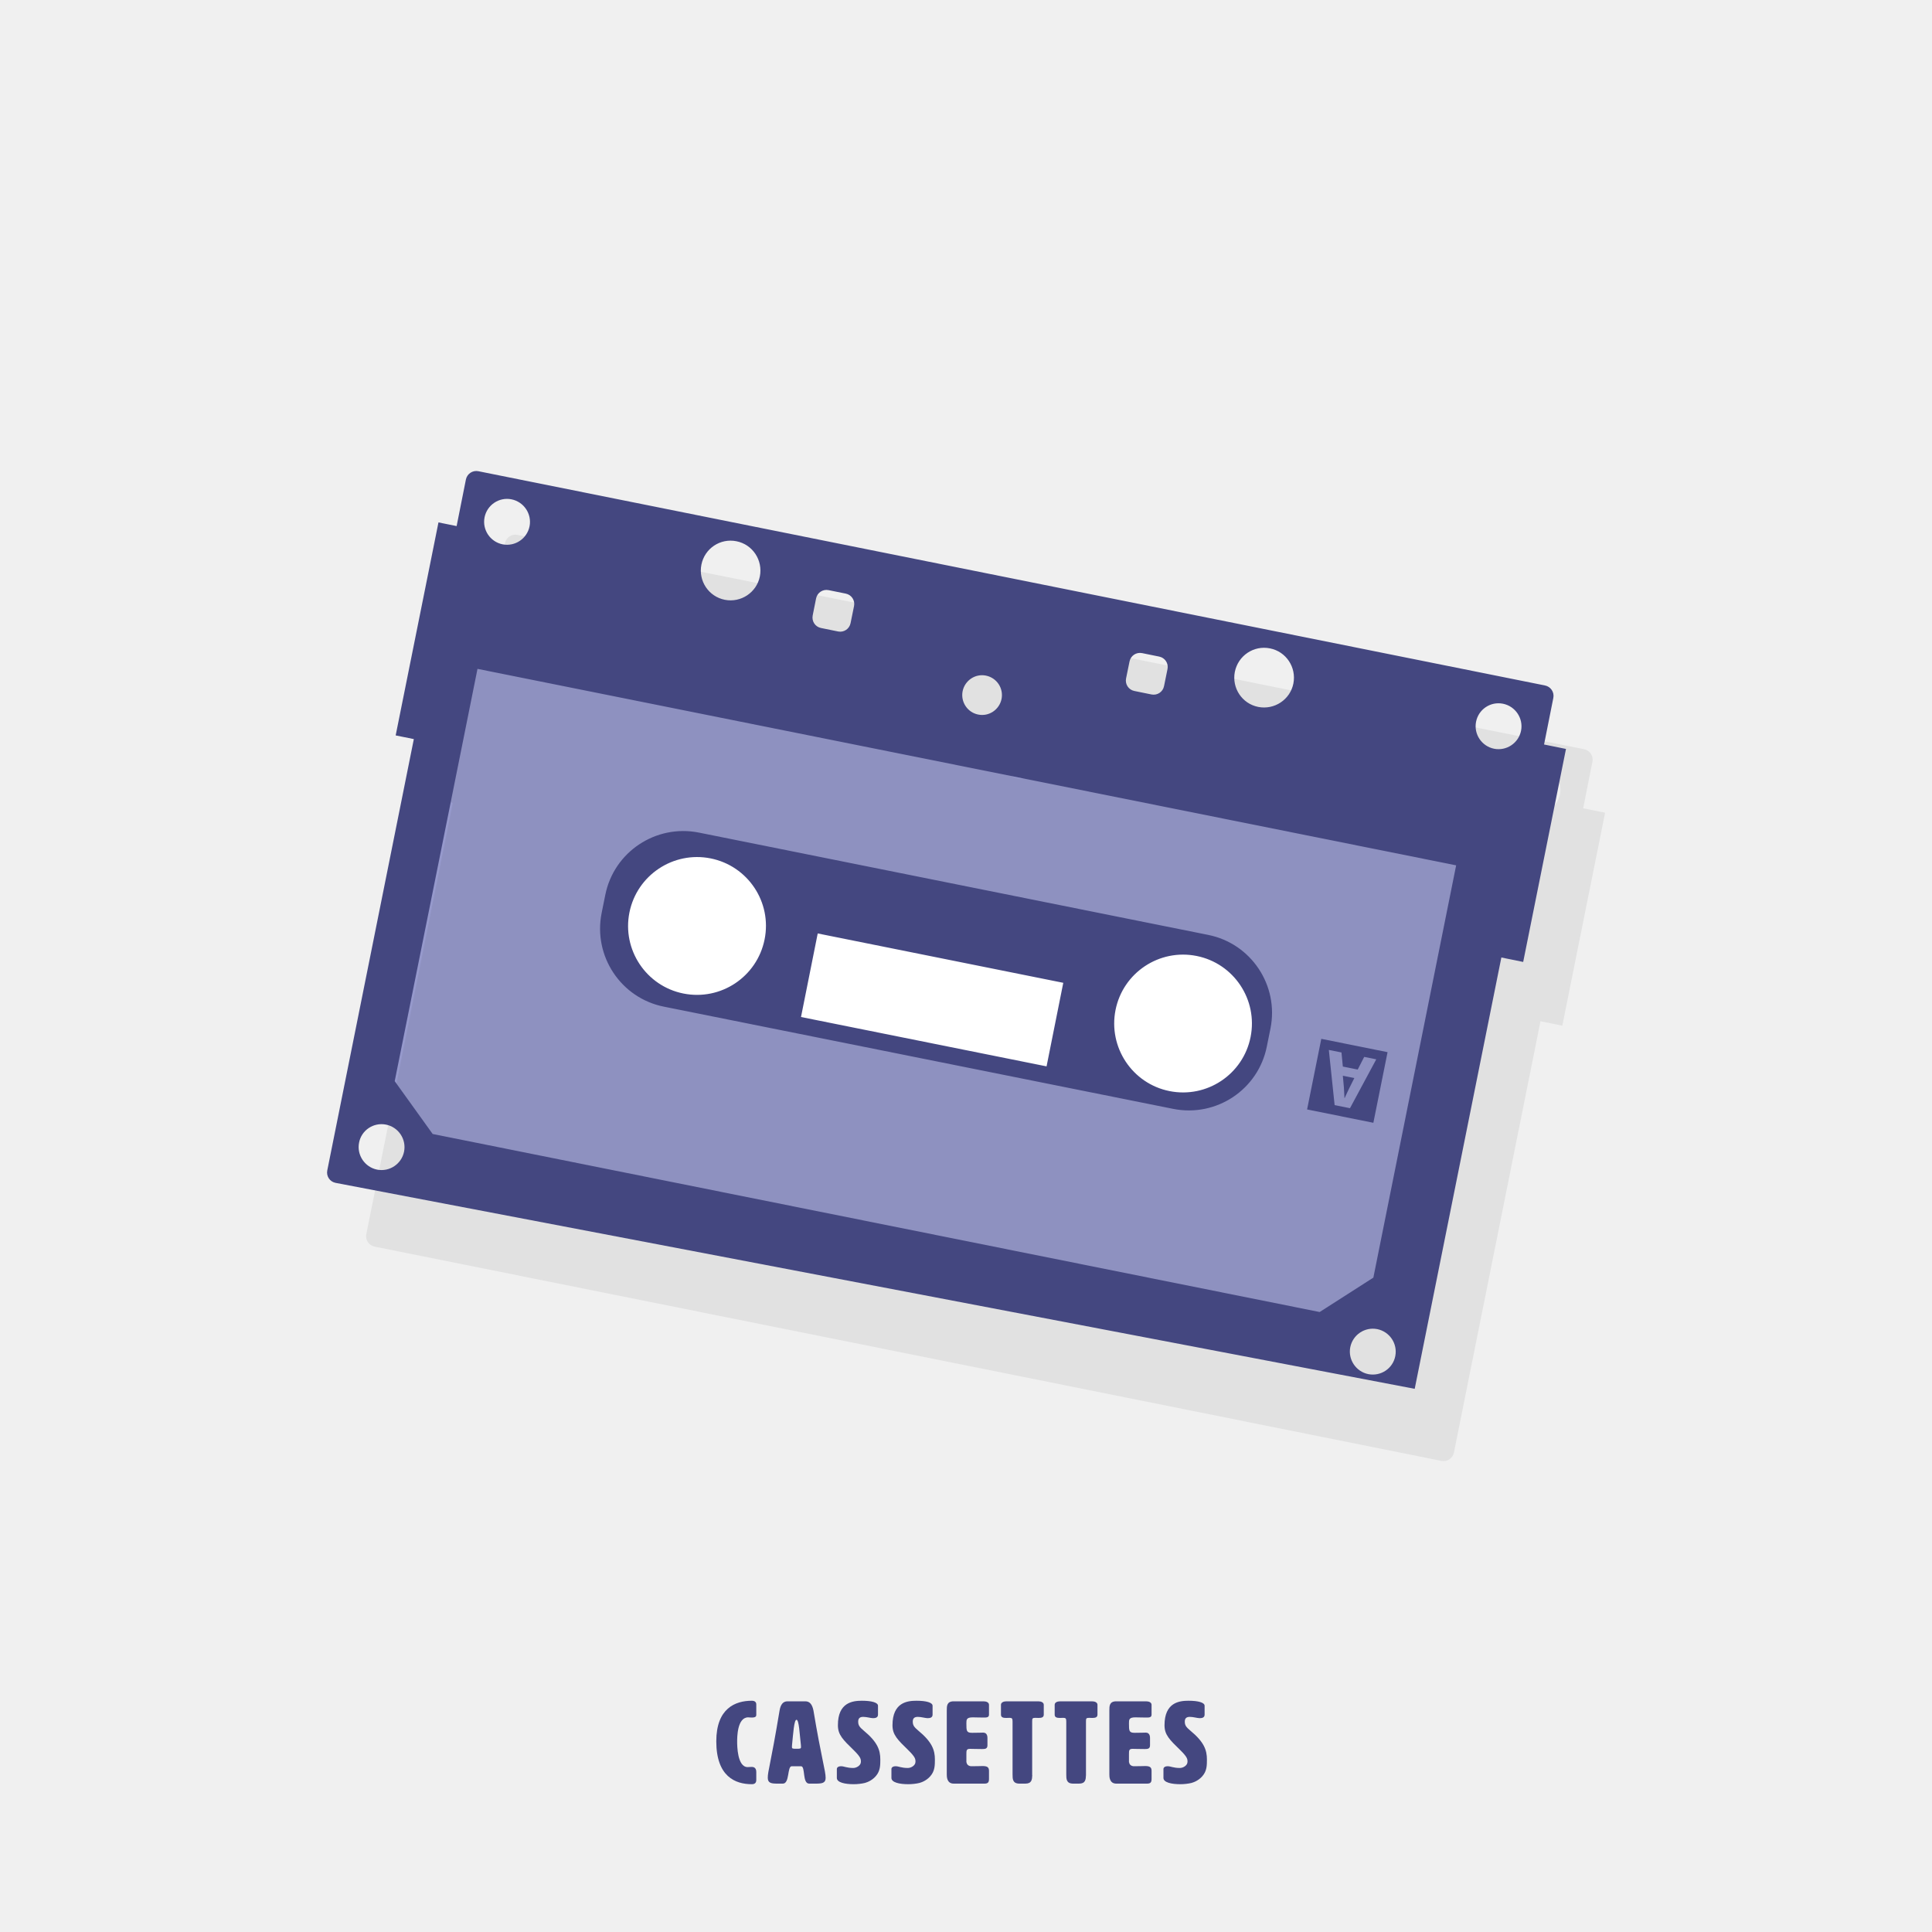
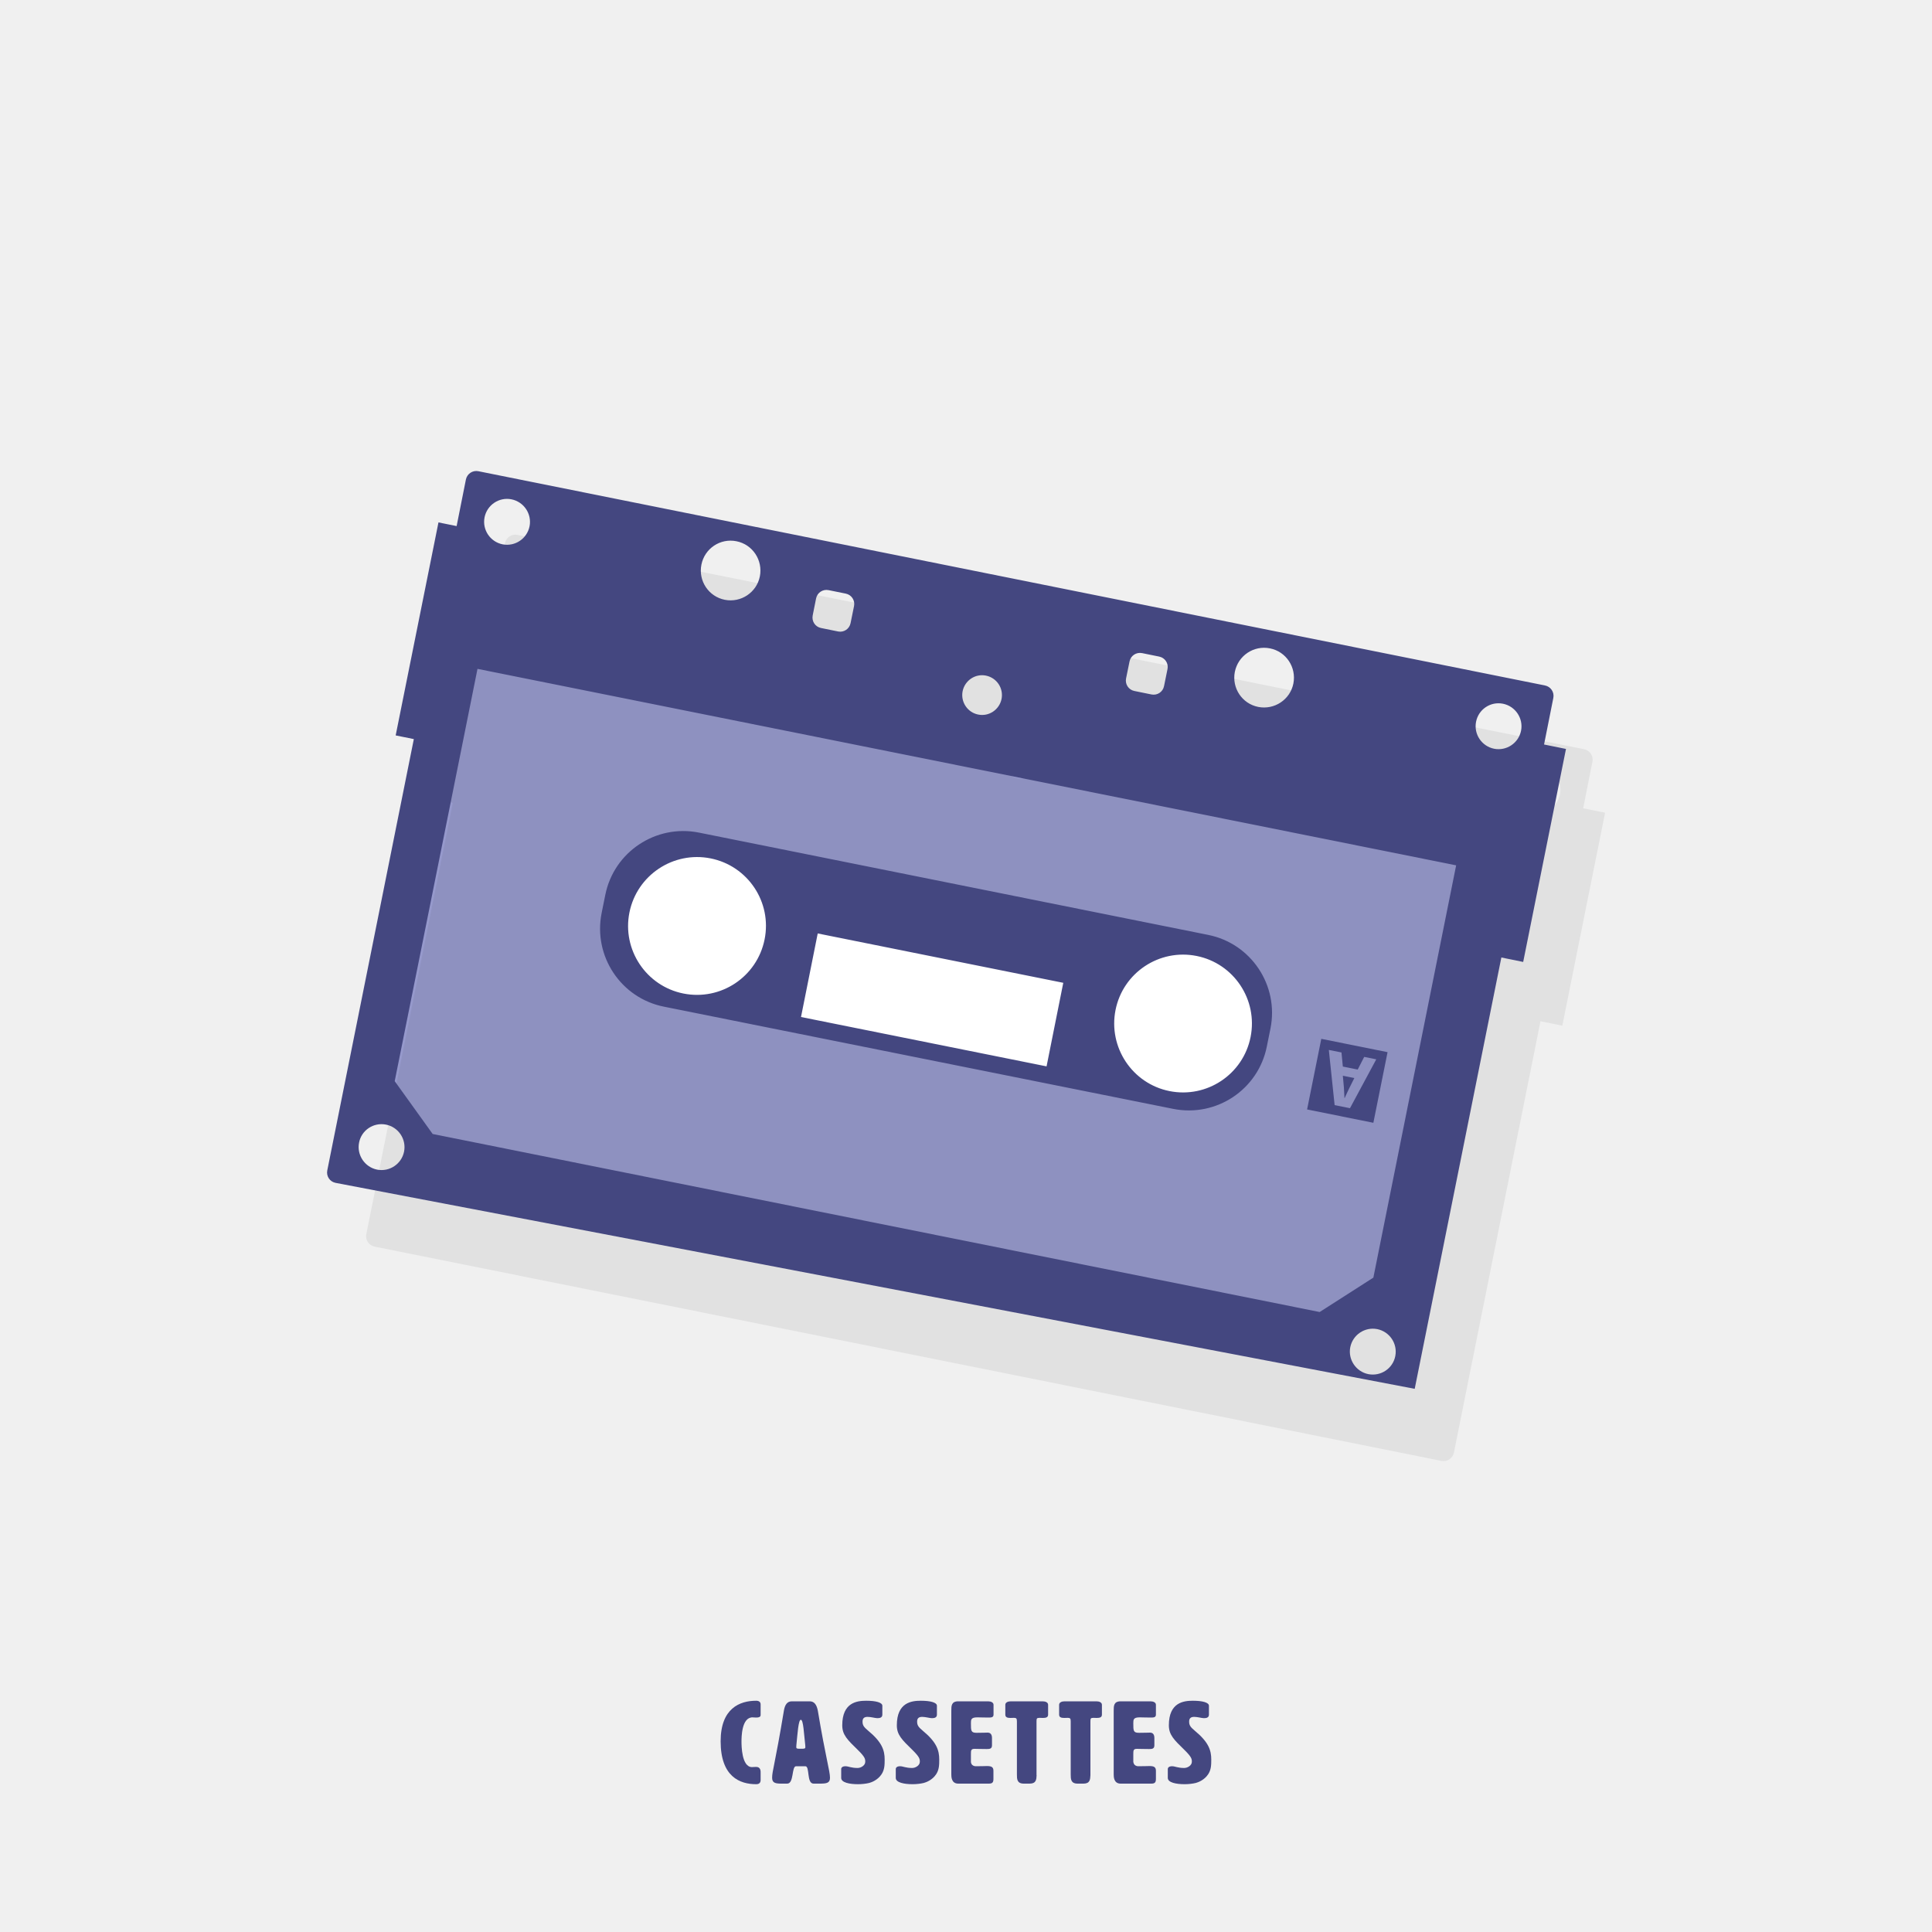
<svg xmlns="http://www.w3.org/2000/svg" version="1.1" id="Layer_1" x="0px" y="0px" viewBox="0 0 200 200" style="enable-background:new 0 0 200 200;" xml:space="preserve">
  <style type="text/css">
	.st0{fill:#9699CC;}
	.st1{opacity:0.08;fill:#2D3235;enable-background:new    ;}
	.st2{fill:#FFFFFF;}
	.st3{fill:#444780;}
	.st4{enable-background:new    ;}
</style>
  <g>
    <path class="st0" d="M137.59,137.46l-92.92-19.01c0,0-7.09-2.94-6.64-5.17l8.56-42.63c0.45-2.22,2.61-3.66,4.83-3.22l96.34,19.35   c2.22,0.45,5.47,3.05,5.02,5.27l-10.36,42.19C141.97,136.47,139.81,137.9,137.59,137.46z" />
    <g>
      <path class="st1" d="M52.27,56.24l-0.96,4.82l-1.88-0.38l-4.43,22.05l1.88,0.38l-8.96,44.65c-0.12,0.6,0.26,1.17,0.86,1.29    l110.43,22.18c0.6,0.12,1.17-0.26,1.3-0.86l8.96-44.65l2.26,0.46l4.43-22.05l-2.27-0.46l0.96-4.82c0.12-0.6-0.27-1.17-0.86-1.29    L53.55,55.37C52.97,55.25,52.39,55.64,52.27,56.24z M159.62,79.45c1.29,0.26,2.12,1.52,1.87,2.79c-0.26,1.29-1.51,2.12-2.79,1.87    c-1.29-0.26-2.12-1.51-1.87-2.79C157.08,80.02,158.33,79.19,159.62,79.45z M135.5,73.72c1.67,0.33,2.75,1.96,2.42,3.64    c-0.33,1.66-1.96,2.75-3.64,2.42c-1.67-0.33-2.75-1.96-2.42-3.63C132.2,74.46,133.83,73.38,135.5,73.72z M120.96,75.06    c0.12-0.6,0.7-0.98,1.3-0.86l1.77,0.36c0.6,0.12,0.98,0.7,0.86,1.29l-0.36,1.78c-0.12,0.6-0.7,0.98-1.3,0.86l-1.77-0.36    c-0.6-0.12-0.98-0.7-0.86-1.3L120.96,75.06z M106.11,76.54c1.12,0.23,1.83,1.31,1.61,2.42c-0.23,1.11-1.31,1.84-2.42,1.61    c-1.11-0.22-1.83-1.31-1.61-2.42C103.91,77.04,104.99,76.31,106.11,76.54z M88.51,68.55c0.12-0.6,0.7-0.98,1.29-0.86l1.77,0.36    c0.6,0.12,0.98,0.7,0.86,1.29l-0.36,1.77c-0.12,0.6-0.7,0.98-1.29,0.86l-1.77-0.36c-0.6-0.12-0.98-0.7-0.86-1.3L88.51,68.55z     M80.27,62.62c1.67,0.33,2.75,1.96,2.42,3.64c-0.33,1.66-1.96,2.75-3.63,2.42c-1.67-0.33-2.76-1.96-2.42-3.64    C76.97,63.38,78.59,62.29,80.27,62.62z M56.98,58.29c1.29,0.26,2.12,1.52,1.87,2.79c-0.26,1.29-1.51,2.12-2.79,1.87    c-1.29-0.26-2.12-1.51-1.87-2.79C54.44,58.86,55.7,58.03,56.98,58.29z" />
      <path class="st2" d="M123.86,96.93L72.9,86.7c-4.31-0.87-8.5,1.93-9.37,6.23l-0.37,1.82c-0.87,4.31,1.93,8.5,6.23,9.37    l50.97,10.23c4.31,0.87,8.5-1.93,9.37-6.23l0.37-1.82C130.96,101.99,128.18,97.8,123.86,96.93z" />
      <path class="st3" d="M125.07,96.78L72.35,86.19c-4.45-0.89-8.8,1.99-9.69,6.45l-0.38,1.88c-0.89,4.45,1.99,8.8,6.45,9.69    l52.72,10.58c4.46,0.89,8.8-1.99,9.69-6.45l0.38-1.88C132.41,102.01,129.52,97.67,125.07,96.78z M70.75,102.85    c-3.86-0.77-6.37-4.54-5.59-8.4c0.78-3.86,4.54-6.36,8.4-5.59c3.86,0.77,6.37,4.53,5.59,8.39    C78.37,101.12,74.62,103.62,70.75,102.85z M108.34,110.39l-25.42-5.11l1.73-8.65l25.42,5.11L108.34,110.39z M121.07,112.95    c-3.86-0.77-6.36-4.54-5.59-8.4c0.77-3.86,4.53-6.36,8.39-5.59c3.86,0.77,6.36,4.53,5.59,8.39    C128.69,111.22,124.93,113.72,121.07,112.95z" />
      <path class="st3" d="M139.18,113.67h0.02c0.14-0.31,0.31-0.69,0.46-0.99l0.54-1.08l-1.19-0.24l0.11,1.21    C139.14,112.91,139.16,113.33,139.18,113.67z" />
      <path class="st3" d="M135.31,114.85l6.86,1.38l1.47-7.31l-6.86-1.38L135.31,114.85L135.31,114.85z M138.87,108.95l0.14,1.46    l1.54,0.31l0.67-1.31l1.25,0.25l-2.72,5.06l-1.59-0.32l-0.6-5.71L138.87,108.95L138.87,108.95z" />
      <path class="st3" d="M146.45,143.77l8.97-44.65l2.26,0.46l4.43-22.05l-2.27-0.46l0.96-4.82c0.12-0.6-0.27-1.17-0.86-1.29    L49.52,48.78c-0.6-0.12-1.17,0.27-1.29,0.86l-0.96,4.82l-1.88-0.38l-4.43,22.05l1.88,0.38l-8.96,44.65    c-0.12,0.6,0.26,1.17,0.86,1.29 M44.79,117.39l-3.93-5.47l8.57-42.68l101.31,20.34l-8.57,42.68l-5.56,3.56L44.79,117.39    L44.79,117.39z M141.65,142.25c-1.29-0.26-2.12-1.52-1.87-2.79c0.26-1.29,1.51-2.12,2.79-1.87c1.29,0.26,2.12,1.51,1.87,2.79    C144.19,141.67,142.94,142.5,141.65,142.25z M155.59,72.85c1.29,0.26,2.12,1.52,1.87,2.79c-0.26,1.29-1.51,2.12-2.79,1.87    c-1.29-0.26-2.12-1.51-1.87-2.79C153.05,73.43,154.3,72.59,155.59,72.85z M131.47,67.12c1.67,0.33,2.75,1.96,2.42,3.64    c-0.33,1.66-1.96,2.75-3.64,2.42c-1.67-0.33-2.75-1.96-2.42-3.63C128.17,67.86,129.8,66.78,131.47,67.12z M116.93,68.47    c0.12-0.6,0.7-0.98,1.3-0.86l1.77,0.36c0.6,0.12,0.98,0.7,0.86,1.29l-0.36,1.77c-0.12,0.6-0.7,0.98-1.3,0.86l-1.77-0.36    c-0.6-0.12-0.98-0.7-0.86-1.3L116.93,68.47z M102.07,69.94c1.12,0.23,1.83,1.31,1.61,2.42c-0.23,1.11-1.31,1.84-2.42,1.61    c-1.11-0.22-1.83-1.31-1.61-2.42C99.88,70.44,100.96,69.71,102.07,69.94z M84.48,61.95c0.12-0.6,0.7-0.98,1.29-0.86l1.78,0.36    c0.6,0.12,0.98,0.7,0.86,1.29l-0.36,1.77c-0.12,0.6-0.7,0.98-1.29,0.86l-1.77-0.36c-0.6-0.12-0.98-0.7-0.86-1.3L84.48,61.95z     M76.24,56.03c1.67,0.33,2.75,1.96,2.42,3.64c-0.33,1.66-1.96,2.75-3.63,2.42c-1.67-0.33-2.76-1.96-2.42-3.64    C72.94,56.78,74.56,55.69,76.24,56.03z M52.95,51.69c1.29,0.26,2.12,1.52,1.87,2.79c-0.26,1.29-1.51,2.12-2.79,1.87    c-1.29-0.26-2.12-1.51-1.87-2.79S51.66,51.43,52.95,51.69z M39.96,116.42c1.29,0.26,2.12,1.51,1.87,2.79    c-0.26,1.29-1.51,2.12-2.79,1.87c-1.29-0.26-2.12-1.52-1.87-2.79C37.41,117,38.67,116.16,39.96,116.42z" />
    </g>
  </g>
  <g class="st4">
-     <path class="st3" d="M77.83,176.06c0.3,0,0.46,0.14,0.46,0.38v1.06c0,0.12,0,0.3-0.46,0.3c-0.24,0-0.25-0.02-0.38-0.02   c-1.14,0-1.14,2.08-1.14,2.51c0,0.41,0.01,2.64,1.09,2.64c0.16,0,0.16-0.02,0.43-0.02c0.46,0,0.46,0.43,0.46,0.55v0.8   c0,0.3-0.16,0.44-0.46,0.44c-1.7,0-3.68-0.78-3.68-4.44C74.15,176.84,76.12,176.06,77.83,176.06z" />
-     <path class="st3" d="M85.47,184.04c0,0.55-0.37,0.6-1.06,0.6h-0.64c-0.74,0-0.37-1.8-0.85-1.8h-0.96c-0.48,0-0.2,1.8-0.92,1.8   h-0.56c-0.62,0-1-0.05-1-0.6c0-0.72,0.29-1.36,1.22-6.96c0.1-0.6,0.34-0.96,0.82-0.96h1.85c0.48,0,0.72,0.36,0.84,0.96   C85.03,182,85.47,183.32,85.47,184.04z M81.98,180.84c0,0.19,0.08,0.19,0.47,0.19c0.37,0,0.47,0,0.47-0.18c0-0.05,0-0.11-0.01-0.19   c-0.14-1.18-0.19-2.63-0.46-2.63c-0.25,0-0.34,1.44-0.46,2.63C81.98,180.74,81.98,180.8,81.98,180.84z" />
-     <path class="st3" d="M89.22,176.06c1,0,1.67,0.18,1.67,0.52v0.92c0,0.13-0.05,0.36-0.46,0.36h-0.1c-0.19,0-0.62-0.13-0.97-0.13   c-0.29,0-0.52,0.1-0.52,0.48c0,0.37,0.11,0.56,0.58,0.95c1.43,1.18,1.71,2.02,1.71,2.99c0,0.55-0.01,1.05-0.32,1.52   c-0.4,0.6-1.02,0.83-1.28,0.9c-0.32,0.08-0.78,0.13-1.15,0.13c-0.89,0-1.75-0.17-1.75-0.65v-0.92c0-0.14,0.12-0.29,0.44-0.29   c0.31,0,0.58,0.18,1.26,0.18c0.34,0,0.79-0.26,0.79-0.64c0-0.28-0.01-0.48-0.74-1.2c-1.12-1.09-1.64-1.59-1.64-2.58   C86.73,176.24,88.26,176.06,89.22,176.06z" />
-     <path class="st3" d="M94.87,176.06c1,0,1.67,0.18,1.67,0.52v0.92c0,0.13-0.05,0.36-0.46,0.36h-0.1c-0.19,0-0.62-0.13-0.97-0.13   c-0.29,0-0.52,0.1-0.52,0.48c0,0.37,0.11,0.56,0.58,0.95c1.43,1.18,1.71,2.02,1.71,2.99c0,0.55-0.01,1.05-0.32,1.52   c-0.4,0.6-1.02,0.83-1.28,0.9c-0.32,0.08-0.78,0.13-1.15,0.13c-0.89,0-1.75-0.17-1.75-0.65v-0.92c0-0.14,0.12-0.29,0.44-0.29   c0.31,0,0.58,0.18,1.26,0.18c0.34,0,0.79-0.26,0.79-0.64c0-0.28-0.01-0.48-0.74-1.2c-1.12-1.09-1.64-1.59-1.64-2.58   C92.39,176.24,93.91,176.06,94.87,176.06z" />
-     <path class="st3" d="M100.06,182.44c0.02,0.26,0.26,0.4,0.5,0.4c0.68,0,0.91-0.02,1.16-0.02c0.5,0,0.66,0.14,0.66,0.5v0.84   c0,0.36-0.12,0.48-0.48,0.48h-3.17c-0.72,0-0.72-0.72-0.72-0.96v-6.6c0-0.48,0-0.96,0.72-0.96h3.09c0.3,0,0.56,0.12,0.56,0.36v1.02   c0,0.29-0.24,0.3-0.54,0.3c-0.47,0-0.84-0.02-1.14-0.02c-0.66,0-0.66,0.24-0.66,0.62c0,0.78,0,0.98,0.6,0.98   c0.74,0,0.86-0.02,1.14-0.02c0.42,0,0.44,0.42,0.44,0.55v0.77c0,0.36-0.25,0.38-0.55,0.38c-0.61,0-0.99-0.02-1.25-0.02   c-0.38,0-0.38,0.17-0.38,0.56V182.44z" />
-     <path class="st3" d="M106.86,183.76c-0.02,0.46-0.05,0.88-0.72,0.88h-0.6c-0.72,0-0.72-0.48-0.72-0.96v-5.48   c0-0.3-0.06-0.37-0.31-0.37c-0.08,0-0.2,0.01-0.35,0.01c-0.3,0-0.54-0.05-0.54-0.34v-1.02c0-0.24,0.26-0.36,0.56-0.36h3.31   c0.3,0,0.56,0.12,0.56,0.36v1.02c0,0.29-0.24,0.34-0.54,0.34c-0.08,0-0.19-0.01-0.34-0.01c-0.3,0-0.32,0.07-0.32,0.37V183.76z" />
-     <path class="st3" d="M112.42,183.76c-0.02,0.46-0.05,0.88-0.72,0.88h-0.6c-0.72,0-0.72-0.48-0.72-0.96v-5.48   c0-0.3-0.06-0.37-0.31-0.37c-0.08,0-0.2,0.01-0.35,0.01c-0.3,0-0.54-0.05-0.54-0.34v-1.02c0-0.24,0.26-0.36,0.56-0.36h3.31   c0.3,0,0.56,0.12,0.56,0.36v1.02c0,0.29-0.24,0.34-0.54,0.34c-0.08,0-0.19-0.01-0.33-0.01c-0.3,0-0.32,0.07-0.32,0.37V183.76z" />
-     <path class="st3" d="M116.89,182.44c0.02,0.26,0.26,0.4,0.5,0.4c0.68,0,0.91-0.02,1.16-0.02c0.5,0,0.66,0.14,0.66,0.5v0.84   c0,0.36-0.12,0.48-0.48,0.48h-3.17c-0.72,0-0.72-0.72-0.72-0.96v-6.6c0-0.48,0-0.96,0.72-0.96h3.09c0.3,0,0.56,0.12,0.56,0.36v1.02   c0,0.29-0.24,0.3-0.54,0.3c-0.47,0-0.84-0.02-1.14-0.02c-0.66,0-0.66,0.24-0.66,0.62c0,0.78,0,0.98,0.6,0.98   c0.74,0,0.86-0.02,1.14-0.02c0.42,0,0.44,0.42,0.44,0.55v0.77c0,0.36-0.25,0.38-0.55,0.38c-0.61,0-1-0.02-1.25-0.02   c-0.38,0-0.38,0.17-0.38,0.56V182.44z" />
-     <path class="st3" d="M123.03,176.06c1,0,1.67,0.18,1.67,0.52v0.92c0,0.13-0.05,0.36-0.46,0.36h-0.1c-0.19,0-0.62-0.13-0.97-0.13   c-0.29,0-0.52,0.1-0.52,0.48c0,0.37,0.11,0.56,0.58,0.95c1.43,1.18,1.71,2.02,1.71,2.99c0,0.55-0.01,1.05-0.32,1.52   c-0.4,0.6-1.02,0.83-1.28,0.9c-0.32,0.08-0.78,0.13-1.15,0.13c-0.89,0-1.75-0.17-1.75-0.65v-0.92c0-0.14,0.12-0.29,0.44-0.29   c0.31,0,0.58,0.18,1.26,0.18c0.34,0,0.79-0.26,0.79-0.64c0-0.28-0.01-0.48-0.74-1.2c-1.12-1.09-1.64-1.59-1.64-2.58   C120.55,176.24,122.07,176.06,123.03,176.06z" />
+     <path class="st3" d="M78.28,176.06c0.3,0,0.46,0.14,0.46,0.38v1.06c0,0.12,0,0.3-0.46,0.3c-0.24,0-0.25-0.02-0.38-0.02   c-1.14,0-1.14,2.08-1.14,2.51c0,0.41,0.01,2.64,1.09,2.64c0.16,0,0.16-0.02,0.43-0.02c0.46,0,0.46,0.43,0.46,0.55v0.8   c0,0.3-0.16,0.44-0.46,0.44c-1.7,0-3.68-0.78-3.68-4.44C74.6,176.84,76.58,176.06,78.28,176.06z" />
+     <path class="st3" d="M85.92,184.04c0,0.55-0.37,0.6-1.06,0.6h-0.64c-0.74,0-0.37-1.8-0.85-1.8h-0.96c-0.48,0-0.2,1.8-0.92,1.8   h-0.56c-0.62,0-1-0.05-1-0.6c0-0.72,0.29-1.36,1.22-6.96c0.1-0.6,0.34-0.96,0.82-0.96h1.85c0.48,0,0.72,0.36,0.84,0.96   C85.48,182,85.92,183.32,85.92,184.04z M82.43,180.84c0,0.19,0.08,0.19,0.47,0.19c0.37,0,0.47,0,0.47-0.18c0-0.05,0-0.11-0.01-0.19   c-0.14-1.18-0.19-2.63-0.46-2.63c-0.25,0-0.34,1.44-0.46,2.63C82.43,180.74,82.43,180.8,82.43,180.84z" />
+     <path class="st3" d="M89.67,176.06c1,0,1.67,0.18,1.67,0.52v0.92c0,0.13-0.05,0.36-0.46,0.36h-0.1c-0.19,0-0.62-0.13-0.97-0.13   c-0.29,0-0.52,0.1-0.52,0.48c0,0.37,0.11,0.56,0.58,0.95c1.43,1.18,1.71,2.02,1.71,2.99c0,0.55-0.01,1.05-0.32,1.52   c-0.4,0.6-1.02,0.83-1.28,0.9c-0.32,0.08-0.78,0.13-1.15,0.13c-0.89,0-1.75-0.17-1.75-0.65v-0.92c0-0.14,0.12-0.29,0.44-0.29   c0.31,0,0.58,0.18,1.26,0.18c0.34,0,0.79-0.26,0.79-0.64c0-0.28-0.01-0.48-0.74-1.2c-1.12-1.09-1.64-1.59-1.64-2.58   C87.19,176.24,88.71,176.06,89.67,176.06z" />
+     <path class="st3" d="M95.32,176.06c1,0,1.67,0.18,1.67,0.52v0.92c0,0.13-0.05,0.36-0.46,0.36h-0.1c-0.19,0-0.62-0.13-0.97-0.13   c-0.29,0-0.52,0.1-0.52,0.48c0,0.37,0.11,0.56,0.58,0.95c1.43,1.18,1.71,2.02,1.71,2.99c0,0.55-0.01,1.05-0.32,1.52   c-0.4,0.6-1.02,0.83-1.28,0.9c-0.32,0.08-0.78,0.13-1.15,0.13c-0.89,0-1.75-0.17-1.75-0.65v-0.92c0-0.14,0.12-0.29,0.44-0.29   c0.31,0,0.58,0.18,1.26,0.18c0.34,0,0.79-0.26,0.79-0.64c0-0.28-0.01-0.48-0.74-1.2c-1.12-1.09-1.64-1.59-1.64-2.58   C92.84,176.24,94.36,176.06,95.32,176.06z" />
+     <path class="st3" d="M100.52,182.44c0.02,0.26,0.26,0.4,0.5,0.4c0.68,0,0.91-0.02,1.16-0.02c0.5,0,0.66,0.14,0.66,0.5v0.84   c0,0.36-0.12,0.48-0.48,0.48H99.2c-0.72,0-0.72-0.72-0.72-0.96v-6.6c0-0.48,0-0.96,0.72-0.96h3.09c0.3,0,0.56,0.12,0.56,0.36v1.02   c0,0.29-0.24,0.3-0.54,0.3c-0.47,0-0.84-0.02-1.14-0.02c-0.66,0-0.66,0.24-0.66,0.62c0,0.78,0,0.98,0.6,0.98   c0.74,0,0.86-0.02,1.14-0.02c0.42,0,0.44,0.42,0.44,0.55v0.77c0,0.36-0.25,0.38-0.55,0.38c-0.61,0-0.99-0.02-1.25-0.02   c-0.38,0-0.38,0.17-0.38,0.56V182.44z" />
+     <path class="st3" d="M107.31,183.76c-0.02,0.46-0.05,0.88-0.72,0.88h-0.6c-0.72,0-0.72-0.48-0.72-0.96v-5.48   c0-0.3-0.06-0.37-0.31-0.37c-0.08,0-0.2,0.01-0.35,0.01c-0.3,0-0.54-0.05-0.54-0.34v-1.02c0-0.24,0.26-0.36,0.56-0.36h3.31   c0.3,0,0.56,0.12,0.56,0.36v1.02c0,0.29-0.24,0.34-0.54,0.34c-0.08,0-0.19-0.01-0.34-0.01c-0.3,0-0.32,0.07-0.32,0.37V183.76z" />
+     <path class="st3" d="M112.88,183.76c-0.02,0.46-0.05,0.88-0.72,0.88h-0.6c-0.72,0-0.72-0.48-0.72-0.96v-5.48   c0-0.3-0.06-0.37-0.31-0.37c-0.08,0-0.2,0.01-0.35,0.01c-0.3,0-0.54-0.05-0.54-0.34v-1.02c0-0.24,0.26-0.36,0.56-0.36h3.31   c0.3,0,0.56,0.12,0.56,0.36v1.02c0,0.29-0.24,0.34-0.54,0.34c-0.08,0-0.19-0.01-0.33-0.01c-0.3,0-0.32,0.07-0.32,0.37V183.76z" />
+     <path class="st3" d="M117.34,182.44c0.02,0.26,0.26,0.4,0.5,0.4c0.68,0,0.91-0.02,1.16-0.02c0.5,0,0.66,0.14,0.66,0.5v0.84   c0,0.36-0.12,0.48-0.48,0.48h-3.17c-0.72,0-0.72-0.72-0.72-0.96v-6.6c0-0.48,0-0.96,0.72-0.96h3.09c0.3,0,0.56,0.12,0.56,0.36v1.02   c0,0.29-0.24,0.3-0.54,0.3c-0.47,0-0.84-0.02-1.14-0.02c-0.66,0-0.66,0.24-0.66,0.62c0,0.78,0,0.98,0.6,0.98   c0.74,0,0.86-0.02,1.14-0.02c0.42,0,0.44,0.42,0.44,0.55v0.77c0,0.36-0.25,0.38-0.55,0.38c-0.61,0-1-0.02-1.25-0.02   c-0.38,0-0.38,0.17-0.38,0.56V182.44z" />
+     <path class="st3" d="M123.48,176.06c1,0,1.67,0.18,1.67,0.52v0.92c0,0.13-0.05,0.36-0.46,0.36h-0.1c-0.19,0-0.62-0.13-0.97-0.13   c-0.29,0-0.52,0.1-0.52,0.48c0,0.37,0.11,0.56,0.58,0.95c1.43,1.18,1.71,2.02,1.71,2.99c0,0.55-0.01,1.05-0.32,1.52   c-0.4,0.6-1.02,0.83-1.28,0.9c-0.32,0.08-0.78,0.13-1.15,0.13c-0.89,0-1.75-0.17-1.75-0.65v-0.92c0-0.14,0.12-0.29,0.44-0.29   c0.31,0,0.58,0.18,1.26,0.18c0.34,0,0.79-0.26,0.79-0.64c0-0.28-0.01-0.48-0.74-1.2c-1.12-1.09-1.64-1.59-1.64-2.58   C121,176.24,122.52,176.06,123.48,176.06z" />
  </g>
</svg>
